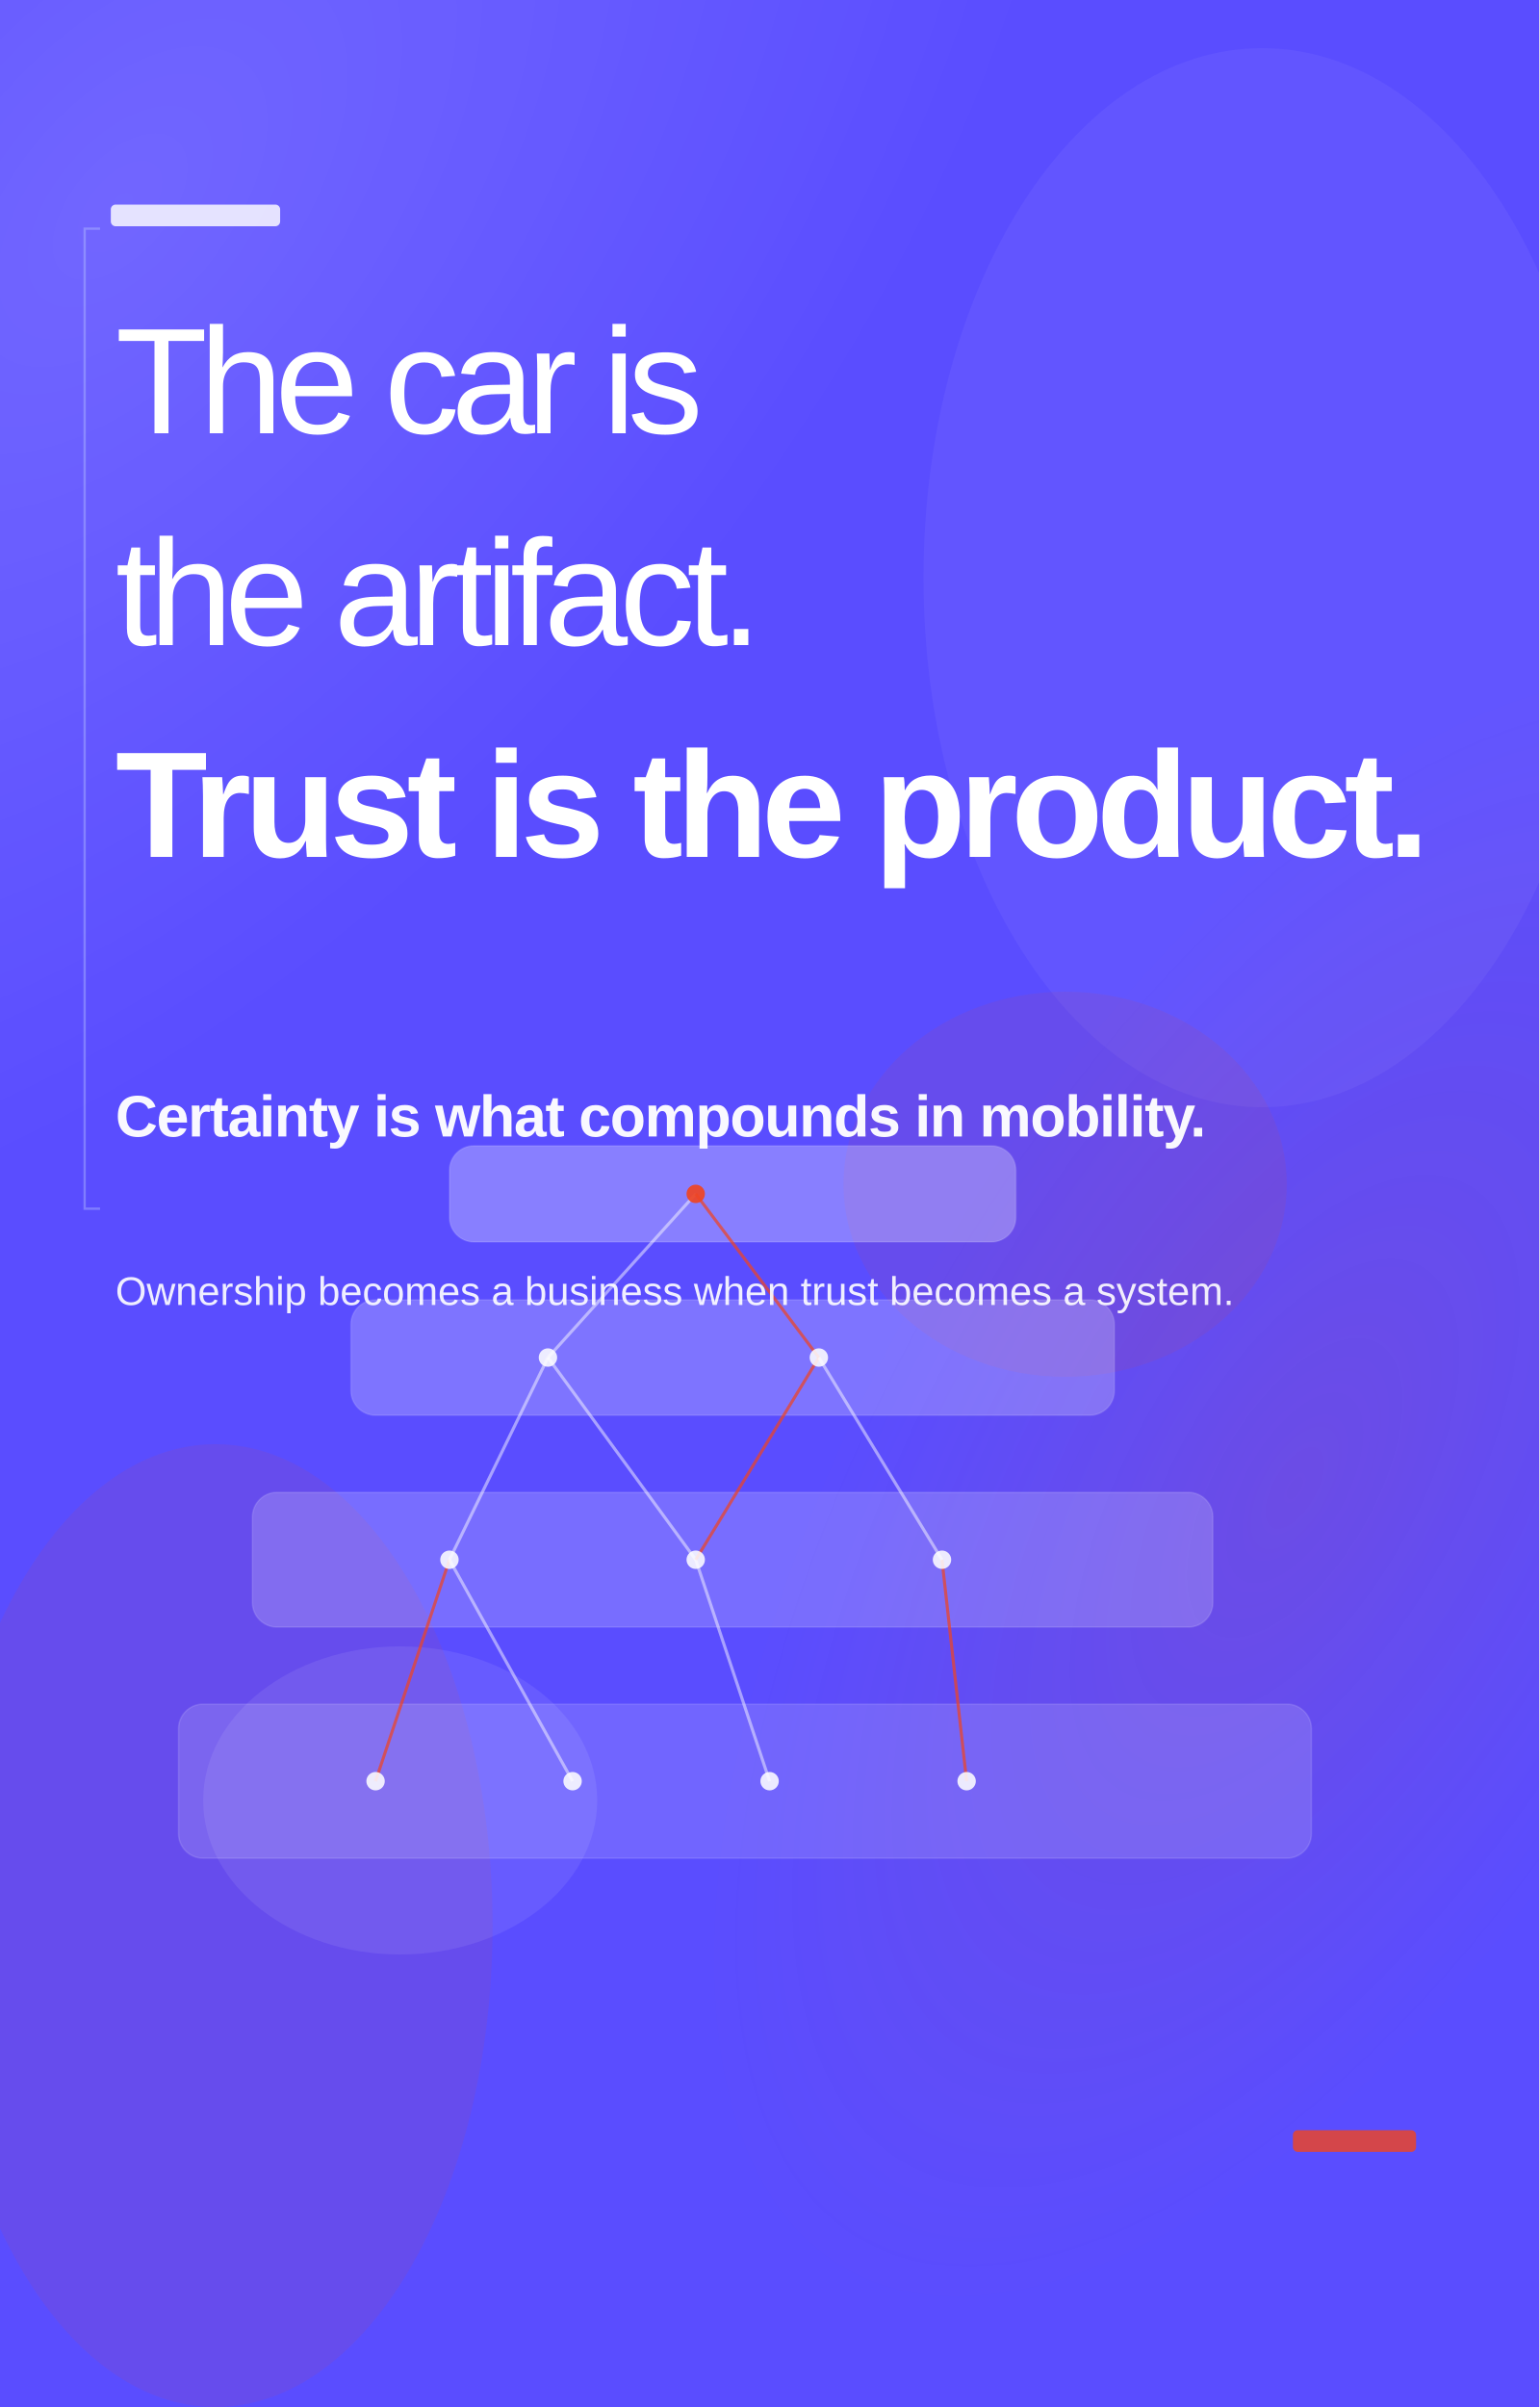
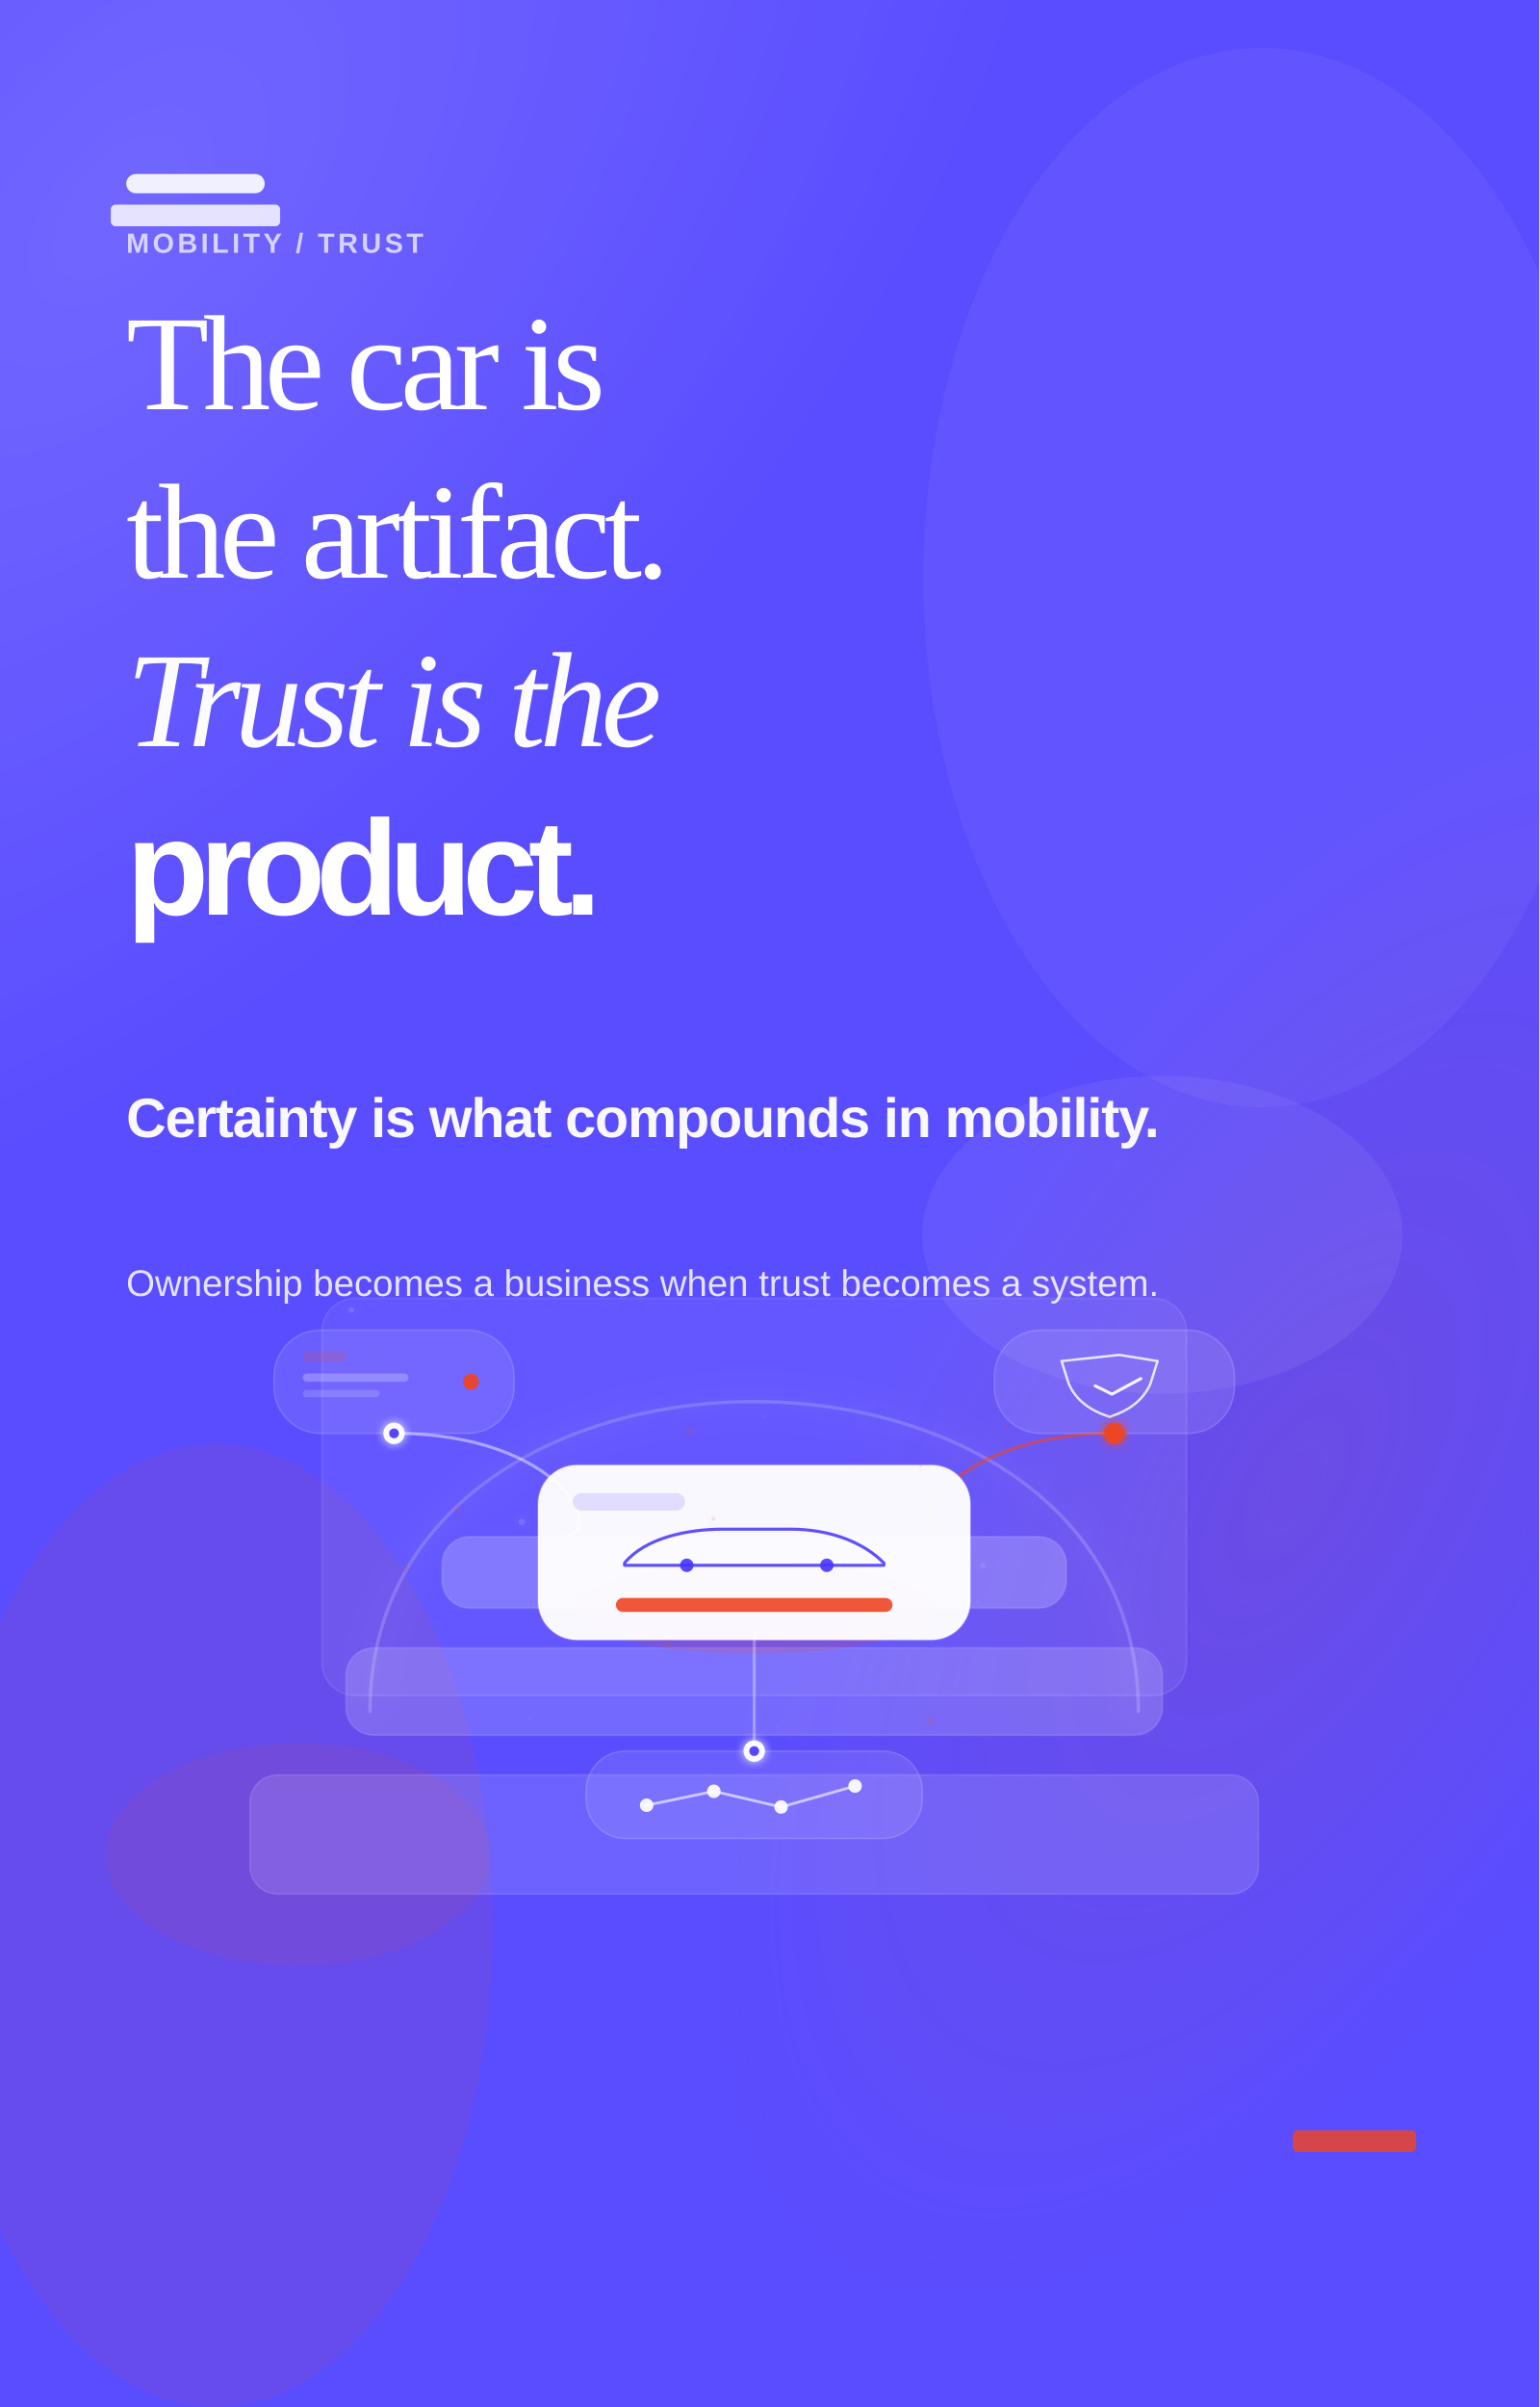
<svg xmlns="http://www.w3.org/2000/svg" width="1003" height="1568" viewBox="0 0 1003 1568" fill="none">
  <defs>
    <linearGradient id="bgGradient" x1="0" y1="0" x2="1003" y2="1568">
      <stop offset="0%" stop-color="#5A4DFF" />
      <stop offset="42%" stop-color="#4736FE" />
      <stop offset="100%" stop-color="#21167F" />
    </linearGradient>
    <radialGradient id="violetGlow" cx="0" cy="0" r="1" gradientUnits="userSpaceOnUse" gradientTransform="translate(80.24 125.44) rotate(40) scale(451.35 815.36)">
      <stop offset="0%" stop-color="#FFFFFF" stop-opacity="0.9" />
      <stop offset="100%" stop-color="#FFFFFF" stop-opacity="0" />
    </radialGradient>
    <radialGradient id="emberGlow" cx="0" cy="0" r="1" gradientUnits="userSpaceOnUse" gradientTransform="translate(842.52 972.16) rotate(210) scale(280.84 595.84)">
      <stop offset="0%" stop-color="#EF4523" stop-opacity="0.65" />
      <stop offset="100%" stop-color="#EF4523" stop-opacity="0" />
    </radialGradient>
    <filter id="softGlow" x="-40%" y="-40%" width="180%" height="180%">
      <feGaussianBlur stdDeviation="10" result="blur" />
      <feMerge>
        <feMergeNode in="blur" />
        <feMergeNode in="SourceGraphic" />
      </feMerge>
    </filter>
    <filter id="fineGlow" x="-30%" y="-30%" width="160%" height="160%">
      <feGaussianBlur stdDeviation="3" result="blur" />
      <feMerge>
        <feMergeNode in="blur" />
        <feMergeNode in="SourceGraphic" />
      </feMerge>
    </filter>
  </defs>
  <rect width="1003" height="1568" fill="url(#bgGradient)" />
  <rect width="1003" height="1568" fill="url(#violetGlow)" opacity="0.16" />
  <rect width="1003" height="1568" fill="url(#emberGlow)" opacity="0.18" />
  <ellipse cx="822.46" cy="376.32" rx="220.66" ry="344.96" fill="rgba(255,255,255,0.05)" />
  <ellipse cx="140.42" cy="1254.4" rx="180.54" ry="313.6" fill="rgba(239,69,35,0.08)" />
  <rect x="72.216" y="133.28" width="110.33" height="14.112" rx="3.136" fill="rgba(255,255,255,0.82)" />
  <rect x="842.52" y="1387.68" width="80.24" height="14.112" rx="3.136" fill="rgba(239,69,35,0.82)" />
  <g>
-     <ellipse cx="694.076" cy="771.456" rx="144.432" ry="125.44" fill="rgba(239,69,35,0.08)" />
-     <ellipse cx="260.78" cy="1172.864" rx="128.384" ry="100.352" fill="rgba(255,255,255,0.08)" />
-     <rect x="116.348" y="1110.144" width="738.208" height="100.352" rx="16" fill="rgba(255,255,255,0.14)" stroke="rgba(255,255,255,0.12)" stroke-width="1.003" />
-     <rect x="164.492" y="972.16" width="625.872" height="87.808" rx="16" fill="rgba(255,255,255,0.18)" stroke="rgba(255,255,255,0.12)" stroke-width="1.003" />
-     <rect x="228.684" y="846.72" width="497.488" height="75.264" rx="16" fill="rgba(255,255,255,0.22)" stroke="rgba(255,255,255,0.12)" stroke-width="1.003" />
-     <rect x="292.876" y="746.368" width="369.104" height="62.72" rx="16" fill="rgba(255,255,255,0.28)" stroke="rgba(255,255,255,0.12)" stroke-width="1.003" />
-     <path d="M 244.732 1160.32 L 292.876 1016.064" stroke="rgba(239,69,35,0.72)" stroke-width="2" fill="none" />
-     <path d="M 373.116 1160.32 L 292.876 1016.064" stroke="rgba(255,255,255,0.48)" stroke-width="2" fill="none" />
-     <path d="M 501.5 1160.32 L 453.356 1016.064" stroke="rgba(255,255,255,0.48)" stroke-width="2" fill="none" />
-     <path d="M 629.884 1160.32 L 613.836 1016.064" stroke="rgba(239,69,35,0.72)" stroke-width="2" fill="none" />
-     <path d="M 292.876 1016.064 L 357.068 884.352" stroke="rgba(255,255,255,0.48)" stroke-width="2" fill="none" />
-     <path d="M 453.356 1016.064 L 357.068 884.352" stroke="rgba(255,255,255,0.48)" stroke-width="2" fill="none" />
-     <path d="M 453.356 1016.064 L 533.596 884.352" stroke="rgba(239,69,35,0.72)" stroke-width="2" fill="none" />
-     <path d="M 613.836 1016.064 L 533.596 884.352" stroke="rgba(255,255,255,0.48)" stroke-width="2" fill="none" />
-     <path d="M 357.068 884.352 L 453.356 777.728" stroke="rgba(255,255,255,0.48)" stroke-width="2" fill="none" />
-     <path d="M 533.596 884.352 L 453.356 777.728" stroke="rgba(239,69,35,0.72)" stroke-width="2" fill="none" />
-     <circle cx="244.732" cy="1160.32" r="6" fill="rgba(255,255,255,0.86)" />
-     <circle cx="373.116" cy="1160.32" r="6" fill="rgba(255,255,255,0.86)" />
-     <circle cx="501.5" cy="1160.32" r="6" fill="rgba(255,255,255,0.86)" />
-     <circle cx="629.884" cy="1160.32" r="6" fill="rgba(255,255,255,0.86)" />
-     <circle cx="292.876" cy="1016.064" r="6" fill="rgba(255,255,255,0.86)" />
-     <circle cx="453.356" cy="1016.064" r="6" fill="rgba(255,255,255,0.86)" />
-     <circle cx="613.836" cy="1016.064" r="6" fill="rgba(255,255,255,0.86)" />
-     <circle cx="357.068" cy="884.352" r="6" fill="rgba(255,255,255,0.86)" />
-     <circle cx="533.596" cy="884.352" r="6" fill="rgba(255,255,255,0.86)" />
-     <circle cx="453.356" cy="777.728" r="6" fill="rgba(239,69,35,0.92)" />
+     <ellipse cx="757.466" cy="804.384" rx="156.468" ry="103.488" fill="rgba(255,255,255,0.06)" />
+     <ellipse cx="194.181" cy="1207.987" rx="125.174" ry="72.442" fill="rgba(239,69,35,0.08)" />
+     <path d="M 241.121 1114.848              C 241.121 845.779, 741.819 845.779, 741.819 1114.848" stroke="rgba(255,255,255,0.18)" stroke-width="2.2" stroke-linecap="round" fill="none" filter="url(#softGlow)" />
+     <rect x="162.887" y="1156.243" width="657.166" height="77.616" rx="18" fill="rgba(255,255,255,0.12)" stroke="rgba(255,255,255,0.12)" stroke-width="1.103" />
+     <rect x="225.474" y="1073.453" width="531.991" height="56.918" rx="18" fill="rgba(255,255,255,0.16)" stroke="rgba(255,255,255,0.12)" stroke-width="1.103" />
+     <rect x="288.062" y="1001.011" width="406.817" height="46.57" rx="18" fill="rgba(255,255,255,0.2)" stroke="rgba(255,255,255,0.12)" stroke-width="1.103" />
+     <rect x="209.828" y="845.779" width="563.285" height="258.72" rx="21.6" fill="rgba(255,255,255,0.06)" stroke="rgba(255,255,255,0.1)" stroke-width="1.103" />
+     <path d="M 256.768 933.744              C 366.296 933.744, 397.589 1001.011, 366.296 1001.011" stroke="rgba(255,255,255,0.46)" stroke-width="2" stroke-linecap="round" fill="none" />
+     <path d="M 726.172 933.744              C 616.644 933.744, 585.351 1001.011, 616.644 1001.011" stroke="rgba(239,69,35,0.62)" stroke-width="2" stroke-linecap="round" fill="none" />
+     <path d="M 491.47 1063.104 L 491.47 1140.72" stroke="rgba(255,255,255,0.34)" stroke-width="2" stroke-linecap="round" />
+     <g>
+       <rect x="178.534" y="866.477" width="156.468" height="67.267" rx="30.27" fill="rgba(255,255,255,0.1)" stroke="rgba(255,255,255,0.16)" stroke-width="1.003" />
+       <rect x="197.31" y="879.93" width="28.164" height="7.399" rx="3.363" fill="rgba(239,69,35,0.16)" />
+       <rect x="197.31" y="894.729" width="68.846" height="5.381" rx="2.691" fill="rgba(255,255,255,0.24)" />
+       <rect x="197.31" y="905.492" width="50.07" height="4.709" rx="2.354" fill="rgba(255,255,255,0.16)" />
+       <circle cx="306.838" cy="900.11" r="5.2" fill="rgba(239,69,35,0.92)" />
+     </g>
+     <g>
+       <rect x="647.938" y="866.477" width="156.468" height="67.267" rx="30.27" fill="rgba(255,255,255,0.1)" stroke="rgba(255,255,255,0.16)" stroke-width="1.003" />
+       <path d="M 729.301 882.621                L 754.336 886.657                L 749.642 901.456                C 744.948 912.218, 735.56 918.945, 723.043 922.981                C 710.525 918.945, 701.137 912.218, 696.443 901.456                L 691.749 886.657 Z" fill="none" stroke="rgba(255,255,255,0.82)" stroke-width="1.6" stroke-linejoin="round" />
+       <path d="M 713.655 902.801 L 724.607 908.182 L 743.383 898.092" stroke="rgba(255,255,255,0.92)" stroke-width="2" stroke-linecap="round" stroke-linejoin="round" fill="none" />
+     </g>
+     <g>
+       <rect x="381.942" y="1140.72" width="219.055" height="56.918" rx="25.613" fill="rgba(255,255,255,0.1)" stroke="rgba(255,255,255,0.16)" stroke-width="1.003" />
+       <path d="M 421.372 1176.009 L 465.183 1166.902 L 508.994 1177.148 L 557.187 1163.487" stroke="rgba(255,255,255,0.62)" stroke-width="1.8" fill="none" stroke-linecap="round" stroke-linejoin="round" />
+       <circle cx="421.372" cy="1176.009" r="4.4" fill="rgba(255,255,255,0.92)" />
+       <circle cx="465.183" cy="1166.902" r="4.4" fill="rgba(255,255,255,0.92)" />
+       <circle cx="508.994" cy="1177.148" r="4.4" fill="rgba(255,255,255,0.92)" />
+       <circle cx="557.187" cy="1163.487" r="4.4" fill="rgba(255,255,255,0.92)" />
+     </g>
+     <g filter="url(#fineGlow)">
+       <circle cx="256.768" cy="933.744" r="7" fill="rgba(255,255,255,0.94)" />
+       <circle cx="256.768" cy="933.744" r="3.2" fill="rgba(71,54,254,0.92)" />
+     </g>
+     <g filter="url(#fineGlow)">
+       <circle cx="726.172" cy="933.744" r="7" fill="rgba(239,69,35,0.92)" />
+       <circle cx="726.172" cy="933.744" r="3.2" fill="rgba(239,69,35,0.92)" />
+     </g>
+     <g filter="url(#fineGlow)">
+       <circle cx="491.47" cy="1140.72" r="7" fill="rgba(255,255,255,0.94)" />
+       <circle cx="491.47" cy="1140.72" r="3.2" fill="rgba(71,54,254,0.92)" />
+     </g>
+     <g>
+       <ellipse cx="491.47" cy="1047.788" rx="118.29" ry="29.598" fill="rgba(239,69,35,0.16)" />
+       <rect x="350.649" y="954.442" width="281.642" height="113.837" rx="25.348" fill="rgba(255,255,255,0.96)" stroke="rgba(255,255,255,0.22)" stroke-width="1.204" />
+       <rect x="373.18" y="972.655" width="73.227" height="11.384" rx="5.692" fill="rgba(71,54,254,0.14)" />
+       <path d="M 406.977 1018.19                C 420.496 1001.912, 447.534 996.151, 471.192 996.151                L 515.128 996.151                C 540.476 996.151, 562.444 1004.416, 575.963 1018.19                L 575.963 1019.693                L 406.977 1019.693 Z" fill="none" stroke="rgba(71,54,254,0.86)" stroke-width="2" stroke-linecap="round" stroke-linejoin="round" />
+       <circle cx="447.534" cy="1019.693" r="4.4" fill="rgba(71,54,254,0.9)" />
+       <circle cx="538.786" cy="1019.693" r="4.4" fill="rgba(71,54,254,0.9)" />
+       <rect x="401.344" y="1040.958" width="180.251" height="9.107" rx="4.553" fill="rgba(239,69,35,0.9)" />
+     </g>
+     <g filter="url(#fineGlow)">
+       <circle cx="637.51" cy="1043.96" r="0.60" fill="rgba(255,255,255,0.08)" />
+       <circle cx="506.87" cy="1125.17" r="0.60" fill="rgba(255,255,255,0.08)" />
+       <circle cx="247.83" cy="880.28" r="0.60" fill="rgba(239,69,35,0.14)" />
+       <circle cx="464.88" cy="989.30" r="1.25" fill="rgba(239,69,35,0.14)" />
+       <circle cx="454.02" cy="1055.19" r="0.61" fill="rgba(255,255,255,0.12)" />
+       <circle cx="640.29" cy="1019.76" r="1.75" fill="rgba(255,255,255,0.08)" />
+       <circle cx="599.90" cy="955.01" r="0.89" fill="rgba(239,69,35,0.14)" />
+       <circle cx="229.00" cy="853.45" r="1.77" fill="rgba(255,255,255,0.12)" />
+       <circle cx="605.90" cy="1121.18" r="2.03" fill="rgba(239,69,35,0.14)" />
+       <circle cx="298.14" cy="983.09" r="1.91" fill="rgba(239,69,35,0.14)" />
+       <circle cx="449.18" cy="932.72" r="1.98" fill="rgba(239,69,35,0.14)" />
+       <circle cx="615.23" cy="1102.49" r="0.60" fill="rgba(255,255,255,0.08)" />
+       <circle cx="264.32" cy="1021.42" r="1.91" fill="rgba(239,69,35,0.14)" />
+       <circle cx="597.13" cy="1006.74" r="1.06" fill="rgba(255,255,255,0.08)" />
+       <circle cx="553.43" cy="995.41" r="2.11" fill="rgba(255,255,255,0.08)" />
+       <circle cx="340.02" cy="991.43" r="2.09" fill="rgba(255,255,255,0.12)" />
+       <circle cx="409.31" cy="1055.39" r="1.17" fill="rgba(255,255,255,0.12)" />
+       <circle cx="370.94" cy="1026.07" r="0.60" fill="rgba(255,255,255,0.08)" />
+       <circle cx="655.69" cy="928.38" r="1.14" fill="rgba(239,69,35,0.14)" />
+       <circle cx="434.80" cy="1071.69" r="1.68" fill="rgba(239,69,35,0.14)" />
+       <circle cx="374.91" cy="1022.31" r="0.60" fill="rgba(255,255,255,0.08)" />
+       <circle cx="345.21" cy="1119.22" r="0.74" fill="rgba(255,255,255,0.08)" />
+       <circle cx="597.44" cy="986.35" r="0.85" fill="rgba(255,255,255,0.12)" />
+       <circle cx="339.15" cy="948.48" r="0.60" fill="rgba(239,69,35,0.14)" />
+       <circle cx="497.36" cy="922.65" r="0.60" fill="rgba(255,255,255,0.12)" />
+       <circle cx="621.18" cy="965.10" r="0.60" fill="rgba(255,255,255,0.08)" />
+     </g>
  </g>
  <g>
-     <path d="M 65.195 148.96 L 55.165 148.96 L 55.165 787.387 L 65.195 787.387" stroke="rgba(186,199,255,0.4)" stroke-width="1.504" fill="none" />
-     <text x="75.225" y="282.24" fill="#FFFFFF" opacity="1" font-size="98.294" font-family="Geist, 'Helvetica Neue', Arial, sans-serif" font-weight="500" letter-spacing="-0.055em">The car is</text>
-     <text x="75.225" y="420.224" fill="#FFFFFF" opacity="1" font-size="98.294" font-family="Geist, 'Helvetica Neue', Arial, sans-serif" font-weight="500" letter-spacing="-0.055em">the artifact.</text>
-     <text x="75.225" y="558.208" fill="#FFFFFF" opacity="1" font-size="98.294" font-family="Geist, 'Helvetica Neue', Arial, sans-serif" font-weight="600" letter-spacing="-0.045em">Trust is the product.</text>
-     <text x="75.225" y="740.347" fill="#FFFFFF" opacity="0.96" font-size="38.114" font-family="Geist, 'Helvetica Neue', Arial, sans-serif" font-weight="700" letter-spacing="-0.02em">Certainty is what compounds in mobility.</text>
-     <text x="75.225" y="850.107" fill="#FFFFFF" opacity="0.9" font-size="26.078" font-family="Geist, 'Helvetica Neue', Arial, sans-serif" font-weight="400">
-       <tspan x="75.225" dy="0">Ownership becomes a business when trust becomes a system.</tspan>
+     <rect x="82.246" y="113.367" width="90.27" height="12.544" rx="6.272" fill="rgba(255,255,255,0.9)" />
+     <text x="82.246" y="164.64" fill="rgba(255,255,255,0.72)" font-size="18.054" font-family="Geist, 'Helvetica Neue', Arial, sans-serif" font-weight="700" letter-spacing="0.12em">MOBILITY / TRUST</text>
+     <text x="82.246" y="266.56" fill="#FFFFFF" opacity="1" font-size="88.264" font-family="Arapey, Georgia, 'Times New Roman', serif" font-style="normal" font-weight="400" letter-spacing="-0.045em">The car is</text>
+     <text x="82.246" y="376.32" fill="#FFFFFF" opacity="1" font-size="88.264" font-family="Arapey, Georgia, 'Times New Roman', serif" font-style="normal" font-weight="400" letter-spacing="-0.045em">the artifact.</text>
+     <text x="82.246" y="486.08" fill="#FFFFFF" opacity="0.98" font-size="88.264" font-family="Arapey, Georgia, 'Times New Roman', serif" font-style="italic" font-weight="400" letter-spacing="-0.045em">Trust is the</text>
+     <text x="82.246" y="595.84" fill="#FFFFFF" font-size="88.264" font-family="Geist, 'Helvetica Neue', Arial, sans-serif" font-weight="700" letter-spacing="-0.07em">product.</text>
+     <text x="82.246" y="740.723" fill="#FFFFFF" opacity="0.96" font-size="36.108" font-family="Geist, 'Helvetica Neue', Arial, sans-serif" font-weight="700" letter-spacing="-0.02em">Certainty is what compounds in mobility.</text>
+     <text x="82.246" y="844.211" fill="#FFFFFF" opacity="0.84" font-size="24.072" font-family="Geist, 'Helvetica Neue', Arial, sans-serif" font-weight="500">
+       <tspan x="82.246" dy="0">Ownership becomes a business when trust becomes a system.</tspan>
    </text>
  </g>
</svg>
